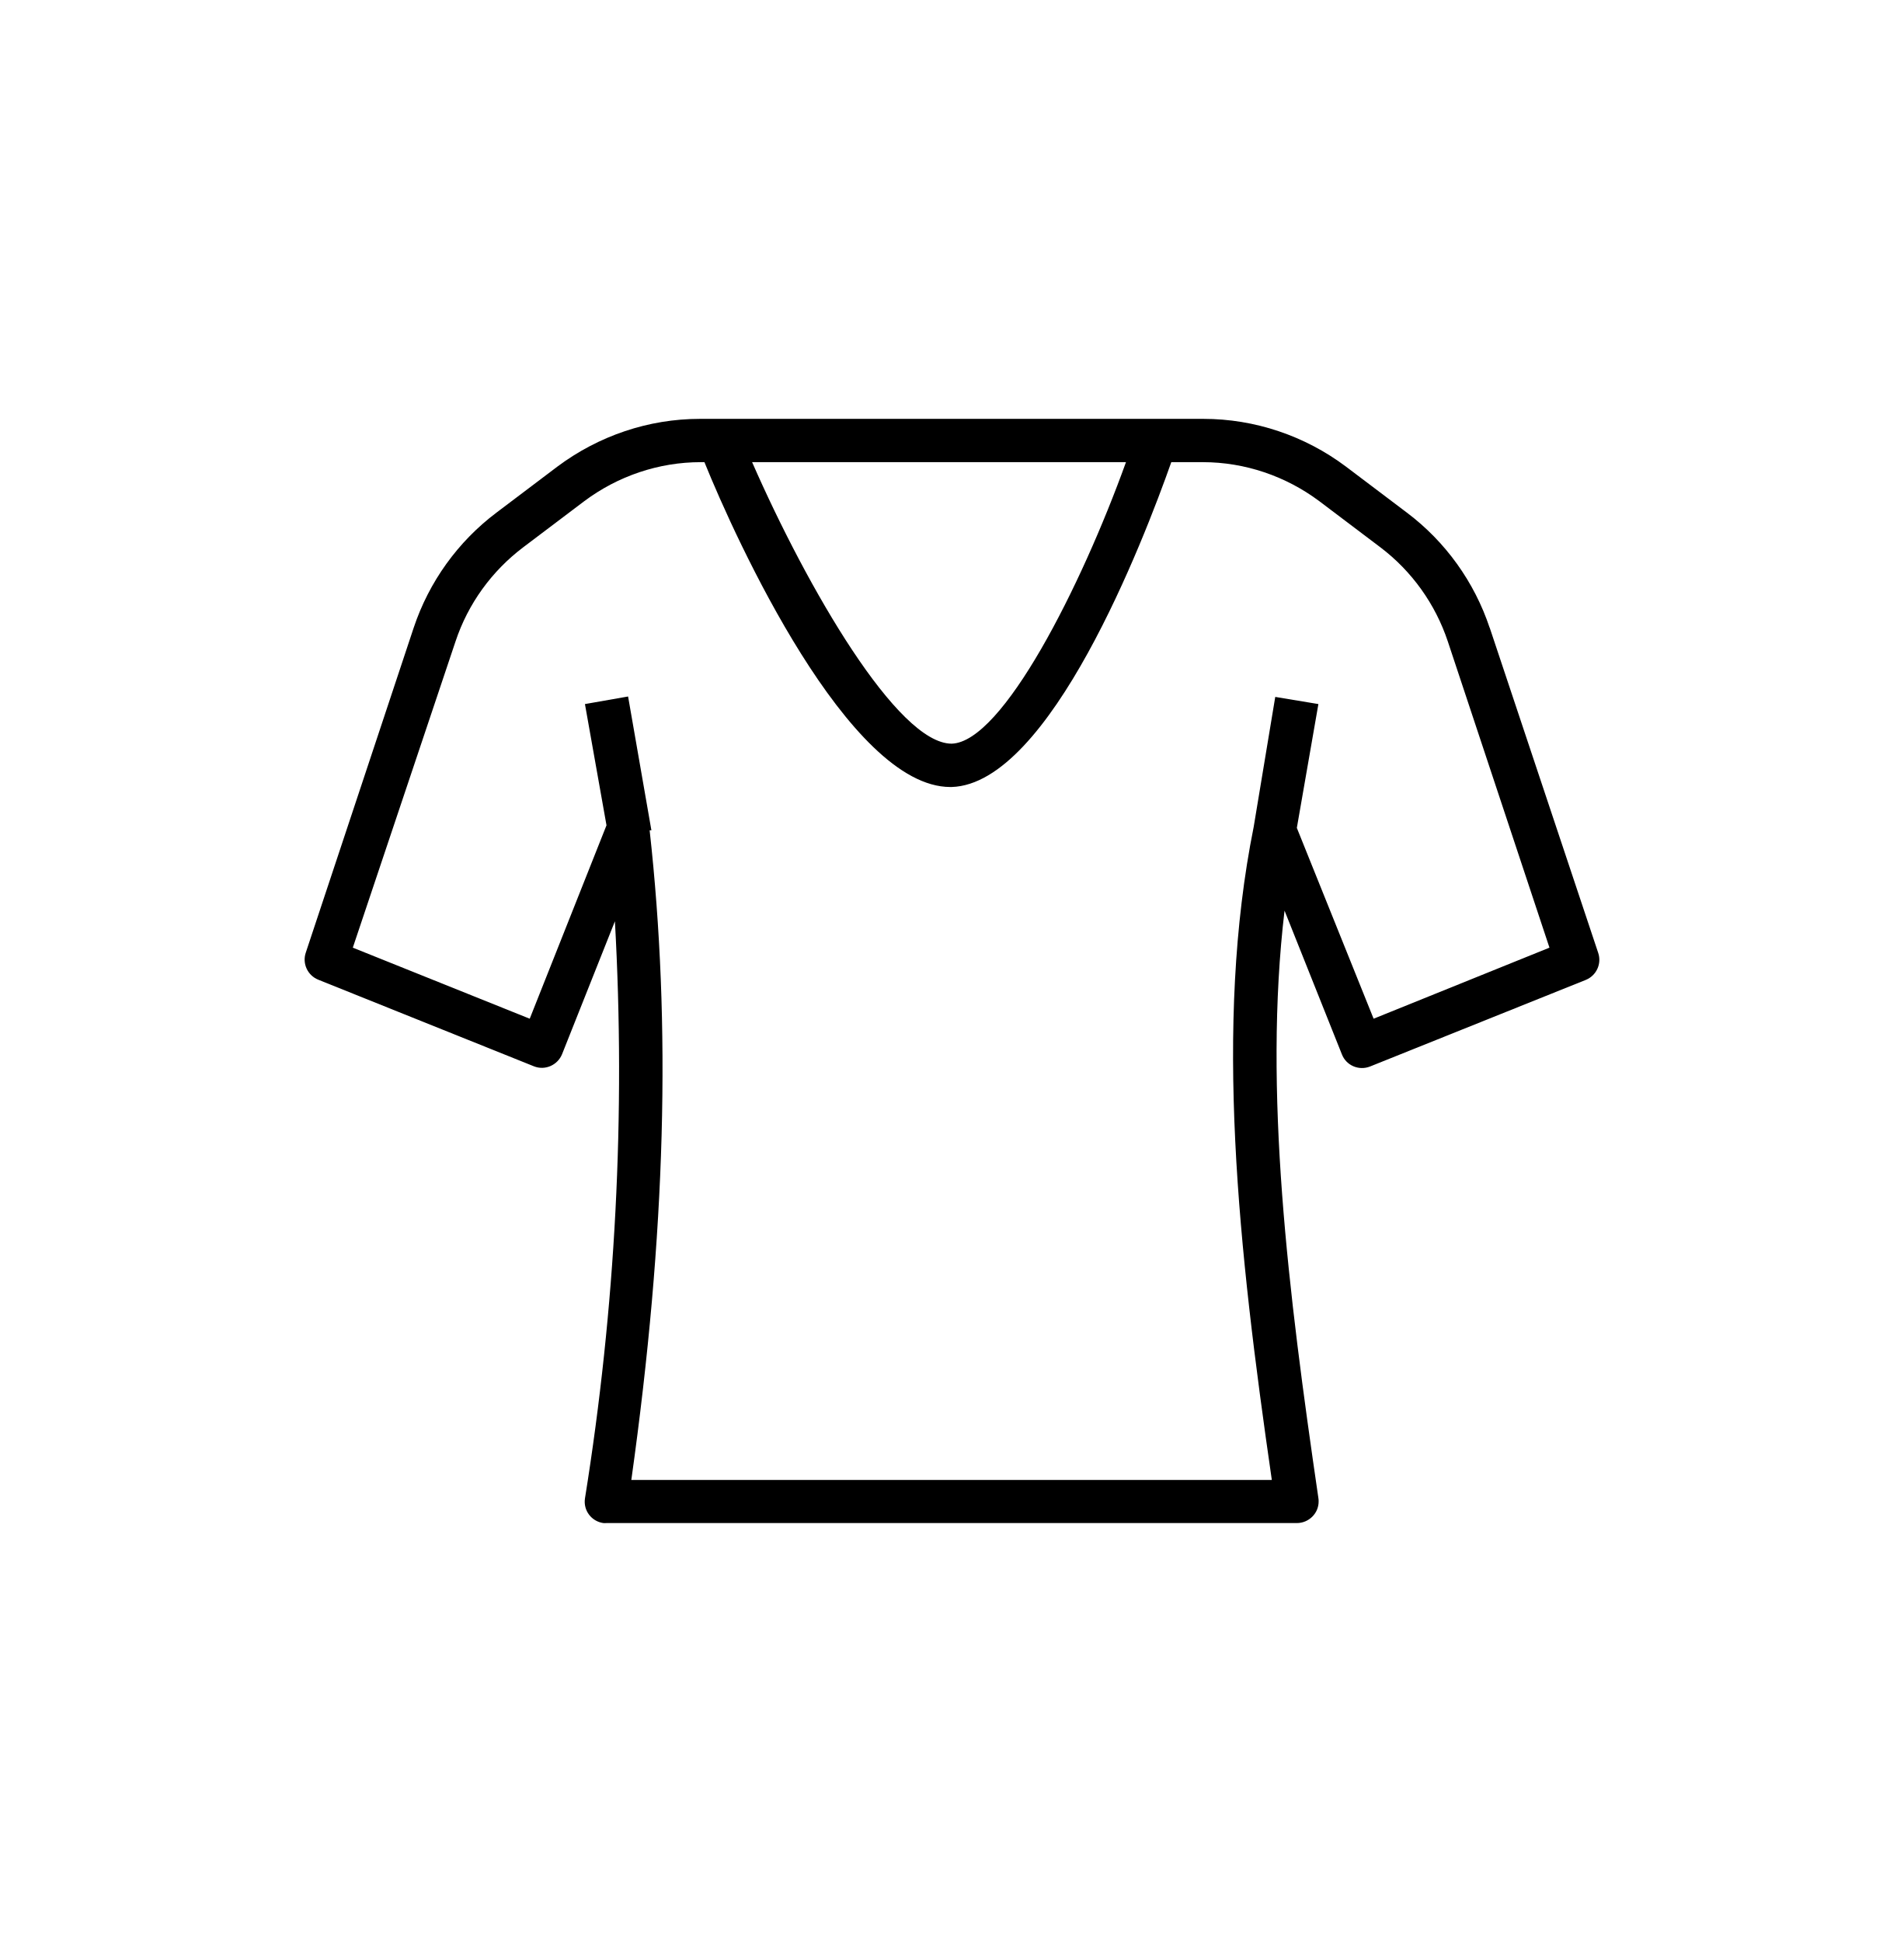
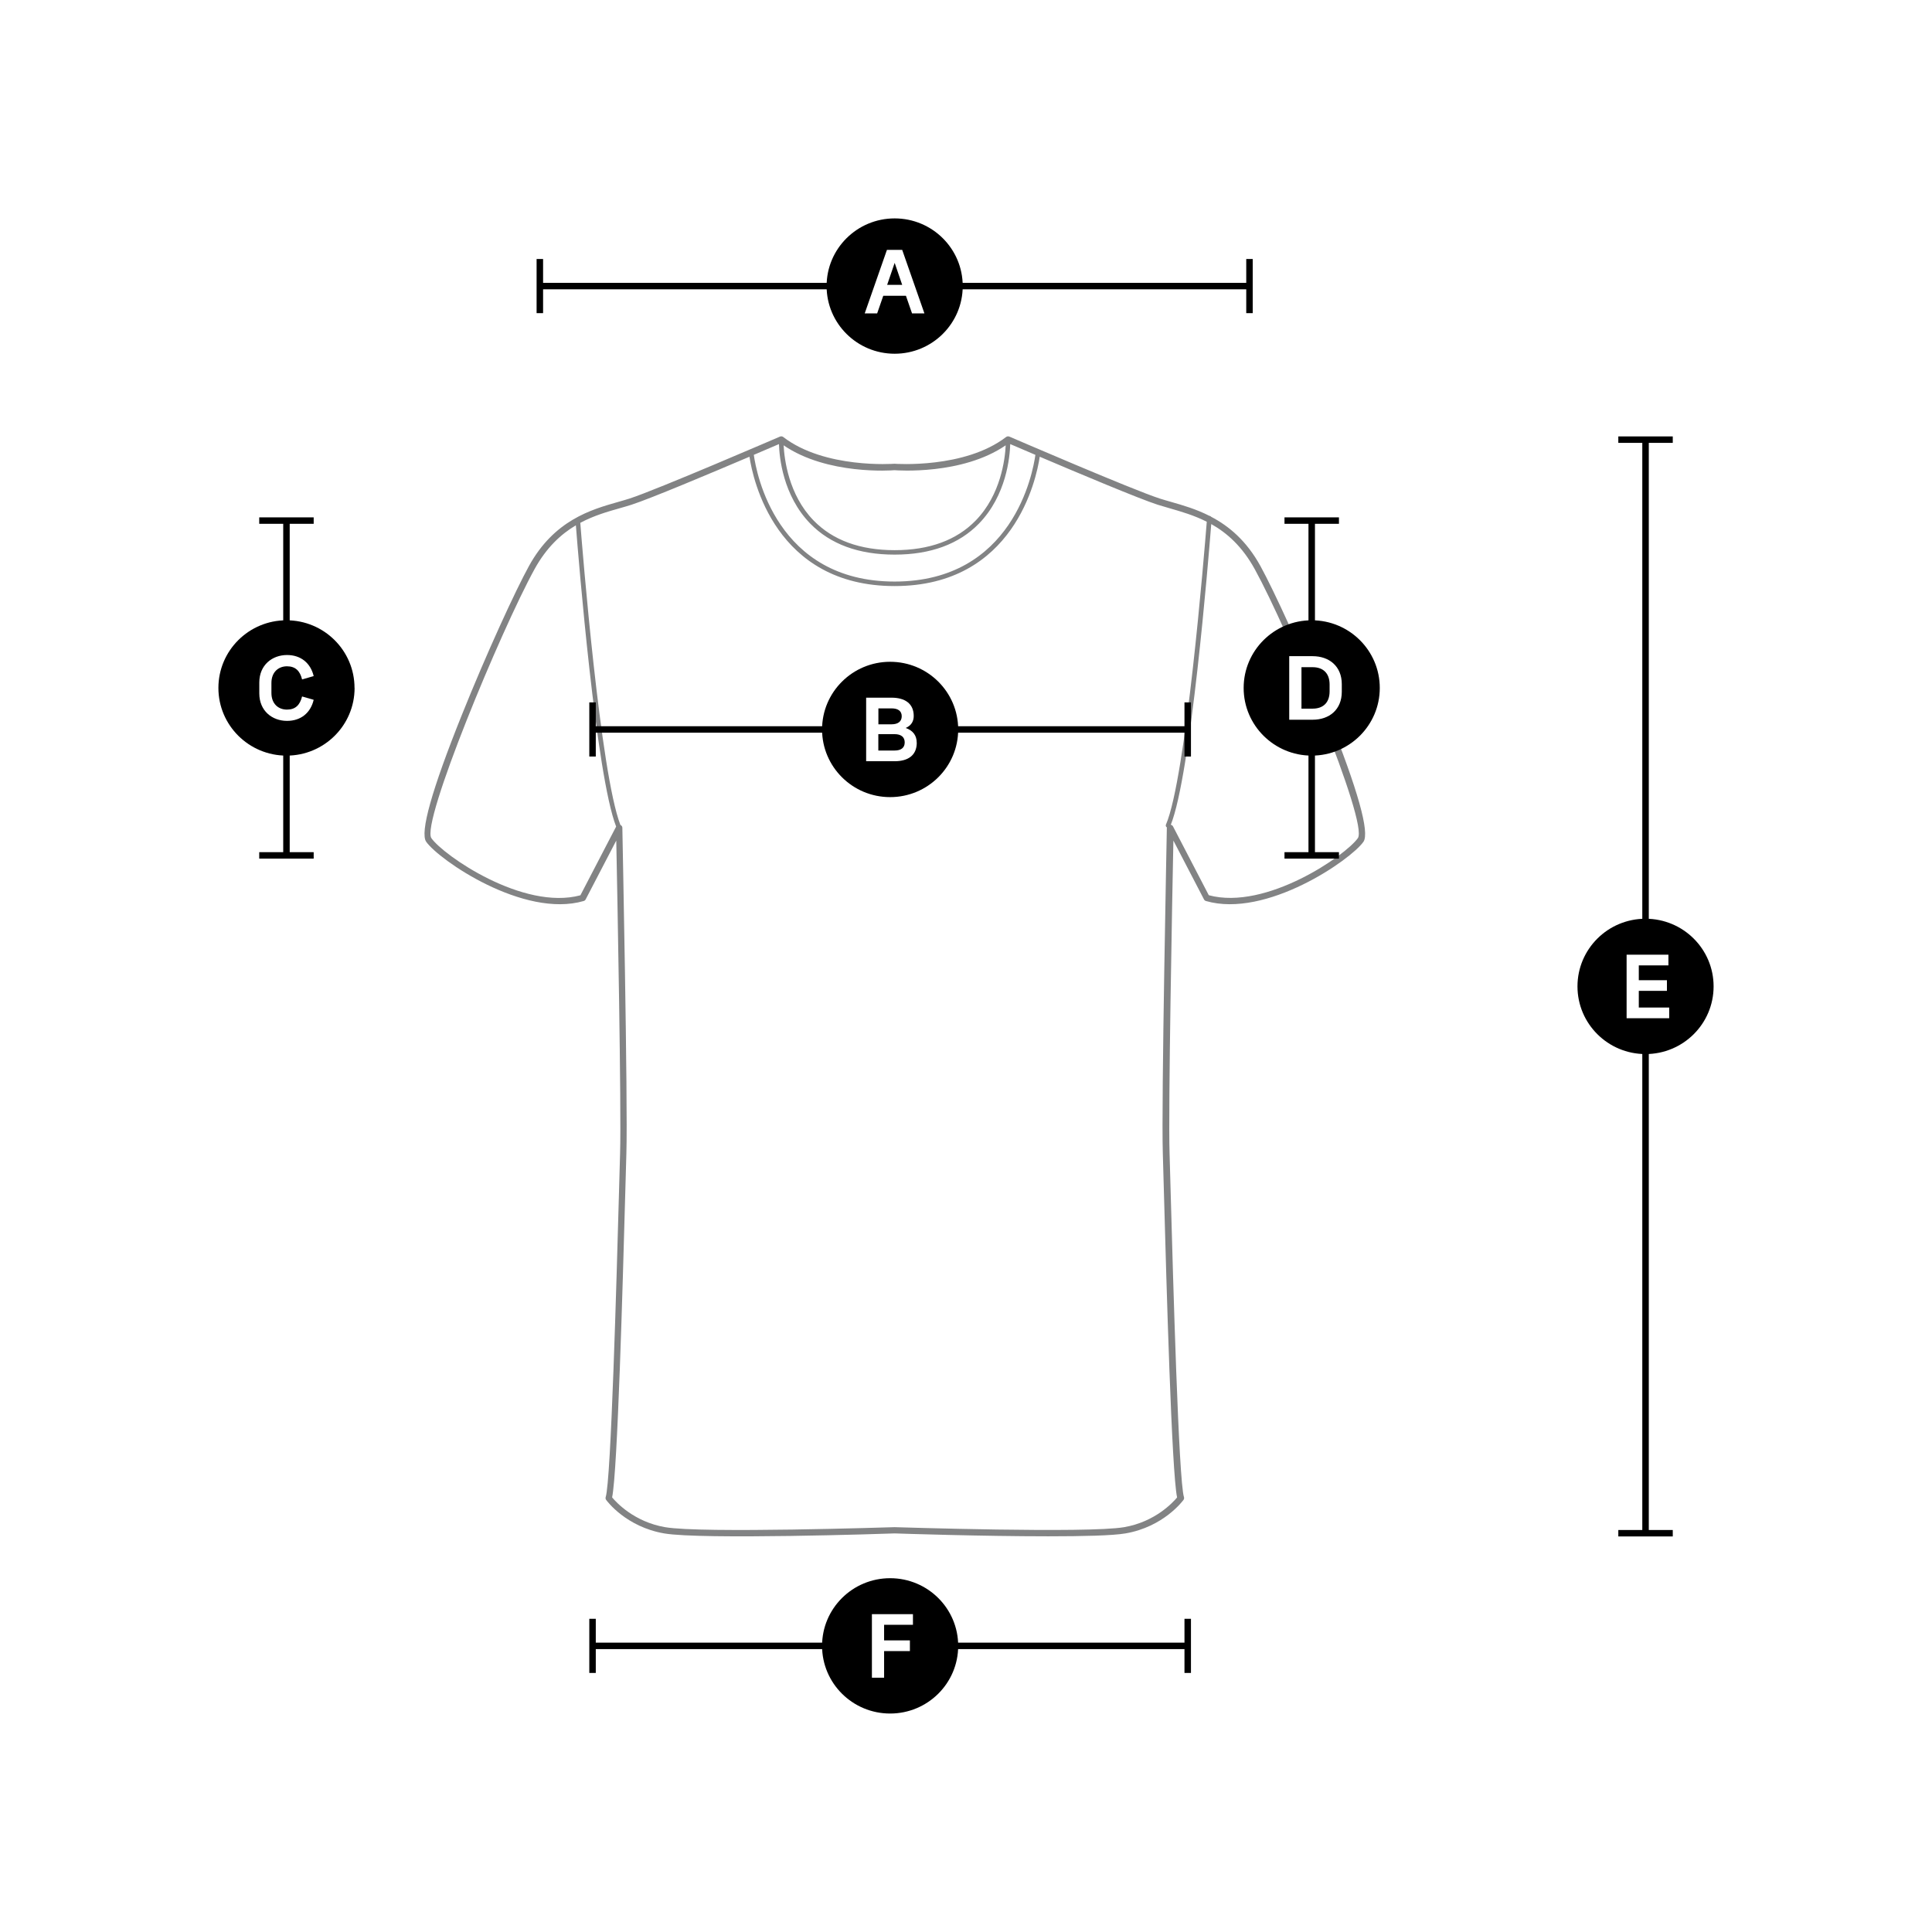
- <svg xmlns="http://www.w3.org/2000/svg" width="50" height="51" viewBox="0 0 50 51" fill="none">
-   <rect width="50" height="51" fill="white" />
-   <path d="M39.12 16.488C38.718 15.282 37.959 14.225 36.945 13.462L35.342 12.251C34.265 11.444 32.951 11 31.603 11H18.38C17.032 11 15.723 11.444 14.641 12.251L13.038 13.462C12.024 14.225 11.265 15.282 10.863 16.488L8.03 25.018C7.934 25.302 8.075 25.615 8.359 25.729L14.024 28.004C14.313 28.118 14.641 27.975 14.76 27.685L16.148 24.194C16.431 29.261 16.165 34.345 15.361 39.355C15.316 39.668 15.531 39.952 15.842 39.998C15.871 39.998 15.899 40.003 15.927 39.998H34.056C34.367 39.998 34.628 39.747 34.628 39.434C34.628 39.406 34.628 39.372 34.622 39.343C33.829 33.918 33.172 28.646 33.733 23.915L35.24 27.691C35.353 27.981 35.682 28.123 35.976 28.009L41.641 25.735C41.925 25.621 42.066 25.308 41.97 25.024L39.12 16.482V16.488ZM29.569 12.137C28.391 15.407 26.328 19.491 24.991 19.53C23.57 19.53 21.201 15.447 19.751 12.137H29.569ZM36.072 26.753L34.056 21.742L34.622 18.49L33.489 18.302L32.923 21.714C31.875 26.923 32.52 32.792 33.399 38.866H16.579C17.491 32.36 17.627 26.923 17.06 21.805H17.106L16.494 18.291L15.361 18.49L15.927 21.674L13.911 26.753L9.265 24.887L11.962 16.846C12.29 15.857 12.913 14.998 13.741 14.372L15.344 13.161C16.227 12.501 17.298 12.137 18.403 12.137H18.499C19.326 14.185 22.289 20.668 24.957 20.668H24.991C27.569 20.588 30.028 14.207 30.759 12.137H31.586C32.69 12.137 33.761 12.501 34.645 13.161L36.248 14.372C37.075 14.998 37.693 15.862 38.021 16.846L40.69 24.887L36.072 26.753Z" fill="black" />
+ <svg xmlns="http://www.w3.org/2000/svg" width="230" height="230" viewBox="0 0 230 230" fill="none">
+   <rect width="230" height="230" fill="white" />
+   <path d="M158.047 85.121C155.076 77.718 151.65 70.299 150.06 67.399C148.386 64.353 146.279 62.619 144.188 61.522C144.142 61.468 144.08 61.422 143.995 61.415C143.995 61.415 143.995 61.415 143.987 61.415C142.39 60.602 140.808 60.149 139.442 59.758C138.956 59.619 138.501 59.489 138.069 59.351C134.843 58.315 120.313 52.039 120.166 51.978C120.035 51.924 119.888 51.94 119.773 52.024C114.842 55.814 106.616 55.216 106.477 55.208C106.4 55.216 98.174 55.822 93.243 52.024C93.135 51.94 92.98 51.917 92.849 51.978C92.703 52.039 78.164 58.315 74.947 59.351C74.514 59.489 74.059 59.619 73.573 59.758C70.363 60.67 65.964 61.929 62.963 67.399C61.365 70.299 57.947 77.718 54.976 85.121C51.395 94.044 49.968 99.123 50.739 100.212C52.244 102.361 62.322 109.342 69.491 107.263C69.591 107.232 69.676 107.163 69.722 107.071L73.365 100.067C73.496 106.573 73.982 132.059 73.82 137.284C73.789 138.243 73.743 139.877 73.689 141.956C73.403 152.221 72.74 176.258 72.107 178.222C72.068 178.337 72.091 178.468 72.161 178.56C72.254 178.69 74.522 181.767 79.067 182.549C83.489 183.316 105.605 182.588 106.515 182.549C107.133 182.572 116.917 182.894 124.804 182.894C128.901 182.894 132.474 182.81 133.987 182.549C138.524 181.767 140.793 178.69 140.893 178.56C140.963 178.46 140.986 178.337 140.947 178.222C140.314 176.258 139.651 152.221 139.365 141.956C139.311 139.877 139.265 138.243 139.234 137.284C139.064 132.067 139.558 106.573 139.689 100.067L143.332 107.071C143.378 107.163 143.463 107.232 143.563 107.263C150.74 109.342 160.81 102.361 162.315 100.212C163.078 99.115 161.659 94.036 158.078 85.121H158.047ZM106.508 69.233C92.417 69.233 90.04 56.305 89.739 54.149C91.097 53.574 92.17 53.106 92.734 52.868C92.78 54.418 93.197 58.975 96.453 62.328C98.837 64.783 102.217 66.026 106.5 66.026C110.783 66.026 114.163 64.783 116.547 62.328C119.803 58.975 120.22 54.418 120.266 52.868C120.83 53.114 121.91 53.574 123.261 54.149C122.96 56.305 120.583 69.233 106.492 69.233H106.508ZM106.477 55.975C106.816 55.998 114.541 56.574 119.726 53.014C119.649 54.633 119.148 58.891 116.161 61.959C113.885 64.307 110.636 65.496 106.508 65.496C102.379 65.496 99.131 64.307 96.854 61.959C93.868 58.891 93.374 54.633 93.289 53.014C98.475 56.574 106.199 56.006 106.477 55.975ZM69.105 106.58C62.276 108.422 52.784 101.824 51.357 99.783C50.099 97.98 59.652 75.002 63.626 67.775C65.054 65.174 66.782 63.594 68.557 62.535C68.881 66.708 70.965 92.272 73.349 98.402L69.097 106.58H69.105ZM140.137 178.261C139.651 178.844 137.529 181.168 133.832 181.805C129.48 182.557 106.747 181.805 106.492 181.805C106.261 181.805 83.528 182.565 79.175 181.805C75.479 181.168 73.357 178.844 72.871 178.261C73.519 175.184 74.136 152.858 74.437 141.987C74.491 139.908 74.538 138.281 74.569 137.315C74.761 131.33 74.09 98.877 74.09 98.548C74.09 98.394 73.99 98.264 73.859 98.21C71.474 92.088 69.321 65.312 69.082 62.243C70.687 61.384 72.315 60.916 73.781 60.502C74.275 60.364 74.746 60.225 75.178 60.087C77.393 59.374 84.631 56.328 89.222 54.372C89.624 57.019 92.286 69.77 106.5 69.77C120.714 69.77 123.384 57.019 123.778 54.372C128.369 56.328 135.607 59.374 137.822 60.087C138.262 60.225 138.725 60.364 139.219 60.502C140.608 60.901 142.135 61.338 143.663 62.113C143.362 65.895 141.186 92.632 138.802 98.172C138.748 98.294 138.802 98.44 138.918 98.502C138.918 98.517 138.91 98.54 138.91 98.555C138.91 98.885 138.239 131.338 138.431 137.322C138.462 138.281 138.509 139.915 138.563 141.995C138.864 152.874 139.481 175.192 140.129 178.268L140.137 178.261ZM161.651 99.775C160.223 101.816 150.732 108.414 143.903 106.573L139.643 98.379C139.589 98.271 139.489 98.21 139.381 98.187C141.757 92.257 143.833 66.977 144.196 62.389C146.063 63.44 147.884 65.044 149.381 67.767C153.363 75.002 162.916 97.98 161.651 99.775Z" fill="#828384" />
+   <path d="M148.741 33.673H64.267V34.44H148.741V33.673Z" fill="black" />
+   <path d="M64.653 30.834H63.881V37.279H64.653V30.834Z" fill="black" />
+   <path d="M149.134 30.834H148.363V37.279H149.134V30.834Z" fill="black" />
+   <path d="M141.395 86.456H70.541V87.224H141.395V86.456Z" fill="black" />
+   <path d="M70.926 83.618H70.155V90.062H70.926V83.618Z" fill="black" />
+   <path d="M141.781 83.618H141.009V90.062H141.781V83.618Z" fill="black" />
+   <path d="M34.488 61.975H33.717V101.517H34.488V61.975Z" fill="black" />
+   <path d="M37.343 61.591H30.861V62.358H37.343V61.591Z" fill="black" />
+   <path d="M37.343 101.448H30.861V102.215H37.343V101.448Z" fill="black" />
+   <path d="M156.542 61.975H155.771V101.517H156.542V61.975Z" fill="black" />
+   <path d="M159.398 61.591H152.916V62.358H159.398V61.591Z" fill="black" />
+   <path d="M159.398 101.448H152.916V102.215H159.398V101.448Z" fill="black" />
+   <path d="M141.395 195.554H70.541V196.321H141.395V195.554Z" fill="black" />
+   <path d="M70.926 192.715H70.155V199.159H70.926V192.715Z" fill="black" />
+   <path d="M141.781 192.715H141.009V199.159H141.781V192.715Z" fill="black" />
+   <path d="M196.284 52.331H195.512V182.519H196.284V52.331Z" fill="black" />
+   <path d="M199.139 51.955H192.657V52.722H199.139V51.955Z" fill="black" />
+   <path d="M199.139 182.143H192.657V182.91H199.139V182.143Z" fill="black" />
+   <path d="M114.07 86.839C114.07 91.289 110.443 94.895 105.968 94.895C101.492 94.895 97.865 91.289 97.865 86.839C97.865 82.39 101.492 78.784 105.968 78.784C110.443 78.784 114.07 82.39 114.07 86.839Z" fill="black" />
+   <path d="M109.139 88.412C109.139 89.947 108.067 90.622 106.508 90.622H103.113V83.057H106.145C107.689 83.057 108.777 83.732 108.777 85.236C108.777 85.842 108.506 86.371 107.82 86.663C108.723 86.978 109.132 87.591 109.132 88.412H109.139ZM104.571 84.331V86.226H106.145C106.886 86.226 107.349 85.903 107.349 85.267C107.349 84.63 106.886 84.331 106.145 84.331H104.571ZM106.5 89.348C107.241 89.348 107.704 89.041 107.704 88.382C107.704 87.722 107.241 87.399 106.5 87.399H104.563V89.348H106.5Z" fill="white" />
+   <path d="M42.213 81.899C42.213 86.349 38.586 89.955 34.11 89.955C29.634 89.955 26 86.349 26 81.899C26 77.449 29.627 73.843 34.102 73.843C38.578 73.843 42.205 77.449 42.205 81.899H42.213Z" fill="black" />
+   <path d="M30.869 82.543V81.254C30.869 79.175 32.397 77.978 34.172 77.978C35.808 77.978 36.973 78.93 37.343 80.487L35.962 80.886C35.715 79.866 35.167 79.321 34.164 79.321C33.161 79.321 32.312 79.996 32.312 81.308V82.49C32.312 83.817 33.161 84.477 34.164 84.477C35.167 84.477 35.708 83.932 35.962 82.912L37.343 83.311C36.973 84.876 35.808 85.819 34.172 85.819C32.405 85.819 30.869 84.63 30.869 82.543Z" fill="white" />
+   <path d="M164.259 81.899C164.259 86.349 160.632 89.955 156.157 89.955C151.681 89.955 148.054 86.349 148.054 81.899C148.054 77.449 151.681 73.843 156.157 73.843C160.632 73.843 164.259 77.449 164.259 81.899Z" fill="black" />
+   <path d="M159.737 81.446V82.352C159.737 84.492 158.24 85.681 156.272 85.681H153.479V78.117H156.272C158.232 78.117 159.737 79.314 159.737 81.446ZM158.286 81.492C158.286 80.073 157.438 79.428 156.28 79.428H154.937V84.362H156.28C157.438 84.362 158.286 83.725 158.286 82.298V81.485V81.492Z" fill="white" />
+   <path d="M204 117.428C204 121.878 200.373 125.484 195.897 125.484C191.422 125.484 187.795 121.878 187.795 117.428C187.795 112.978 191.422 109.373 195.897 109.373C200.373 109.373 204 112.978 204 117.428Z" fill="black" />
+   <path d="M195.095 119.945H198.714V121.218H193.644V113.654H198.621V114.927H195.095V116.692H198.444V117.958H195.095V119.945Z" fill="white" />
+   <path d="M114.07 195.937C114.07 200.386 110.443 203.992 105.968 203.992C101.492 203.992 97.865 200.386 97.865 195.937C97.865 191.487 101.492 187.881 105.968 187.881C110.443 187.881 114.07 191.487 114.07 195.937Z" fill="black" />
+   <path d="M108.684 193.428H105.25V195.284H108.321V196.558H105.25V199.727H103.799V192.162H108.684V193.435V193.428Z" fill="white" />
+   <path d="M114.61 34.056C114.61 38.505 110.983 42.111 106.508 42.111C102.032 42.111 98.405 38.505 98.405 34.056C98.405 29.606 102.032 26 106.508 26C110.983 26 114.61 29.606 114.61 34.056Z" fill="black" />
+   <path d="M108.576 37.309L107.85 35.214H105.15L104.424 37.309H102.943L105.589 29.744H107.403L110.05 37.309H108.568H108.576ZM105.605 33.91H107.403L106.508 31.294L105.613 33.91H105.605Z" fill="white" />
</svg>
